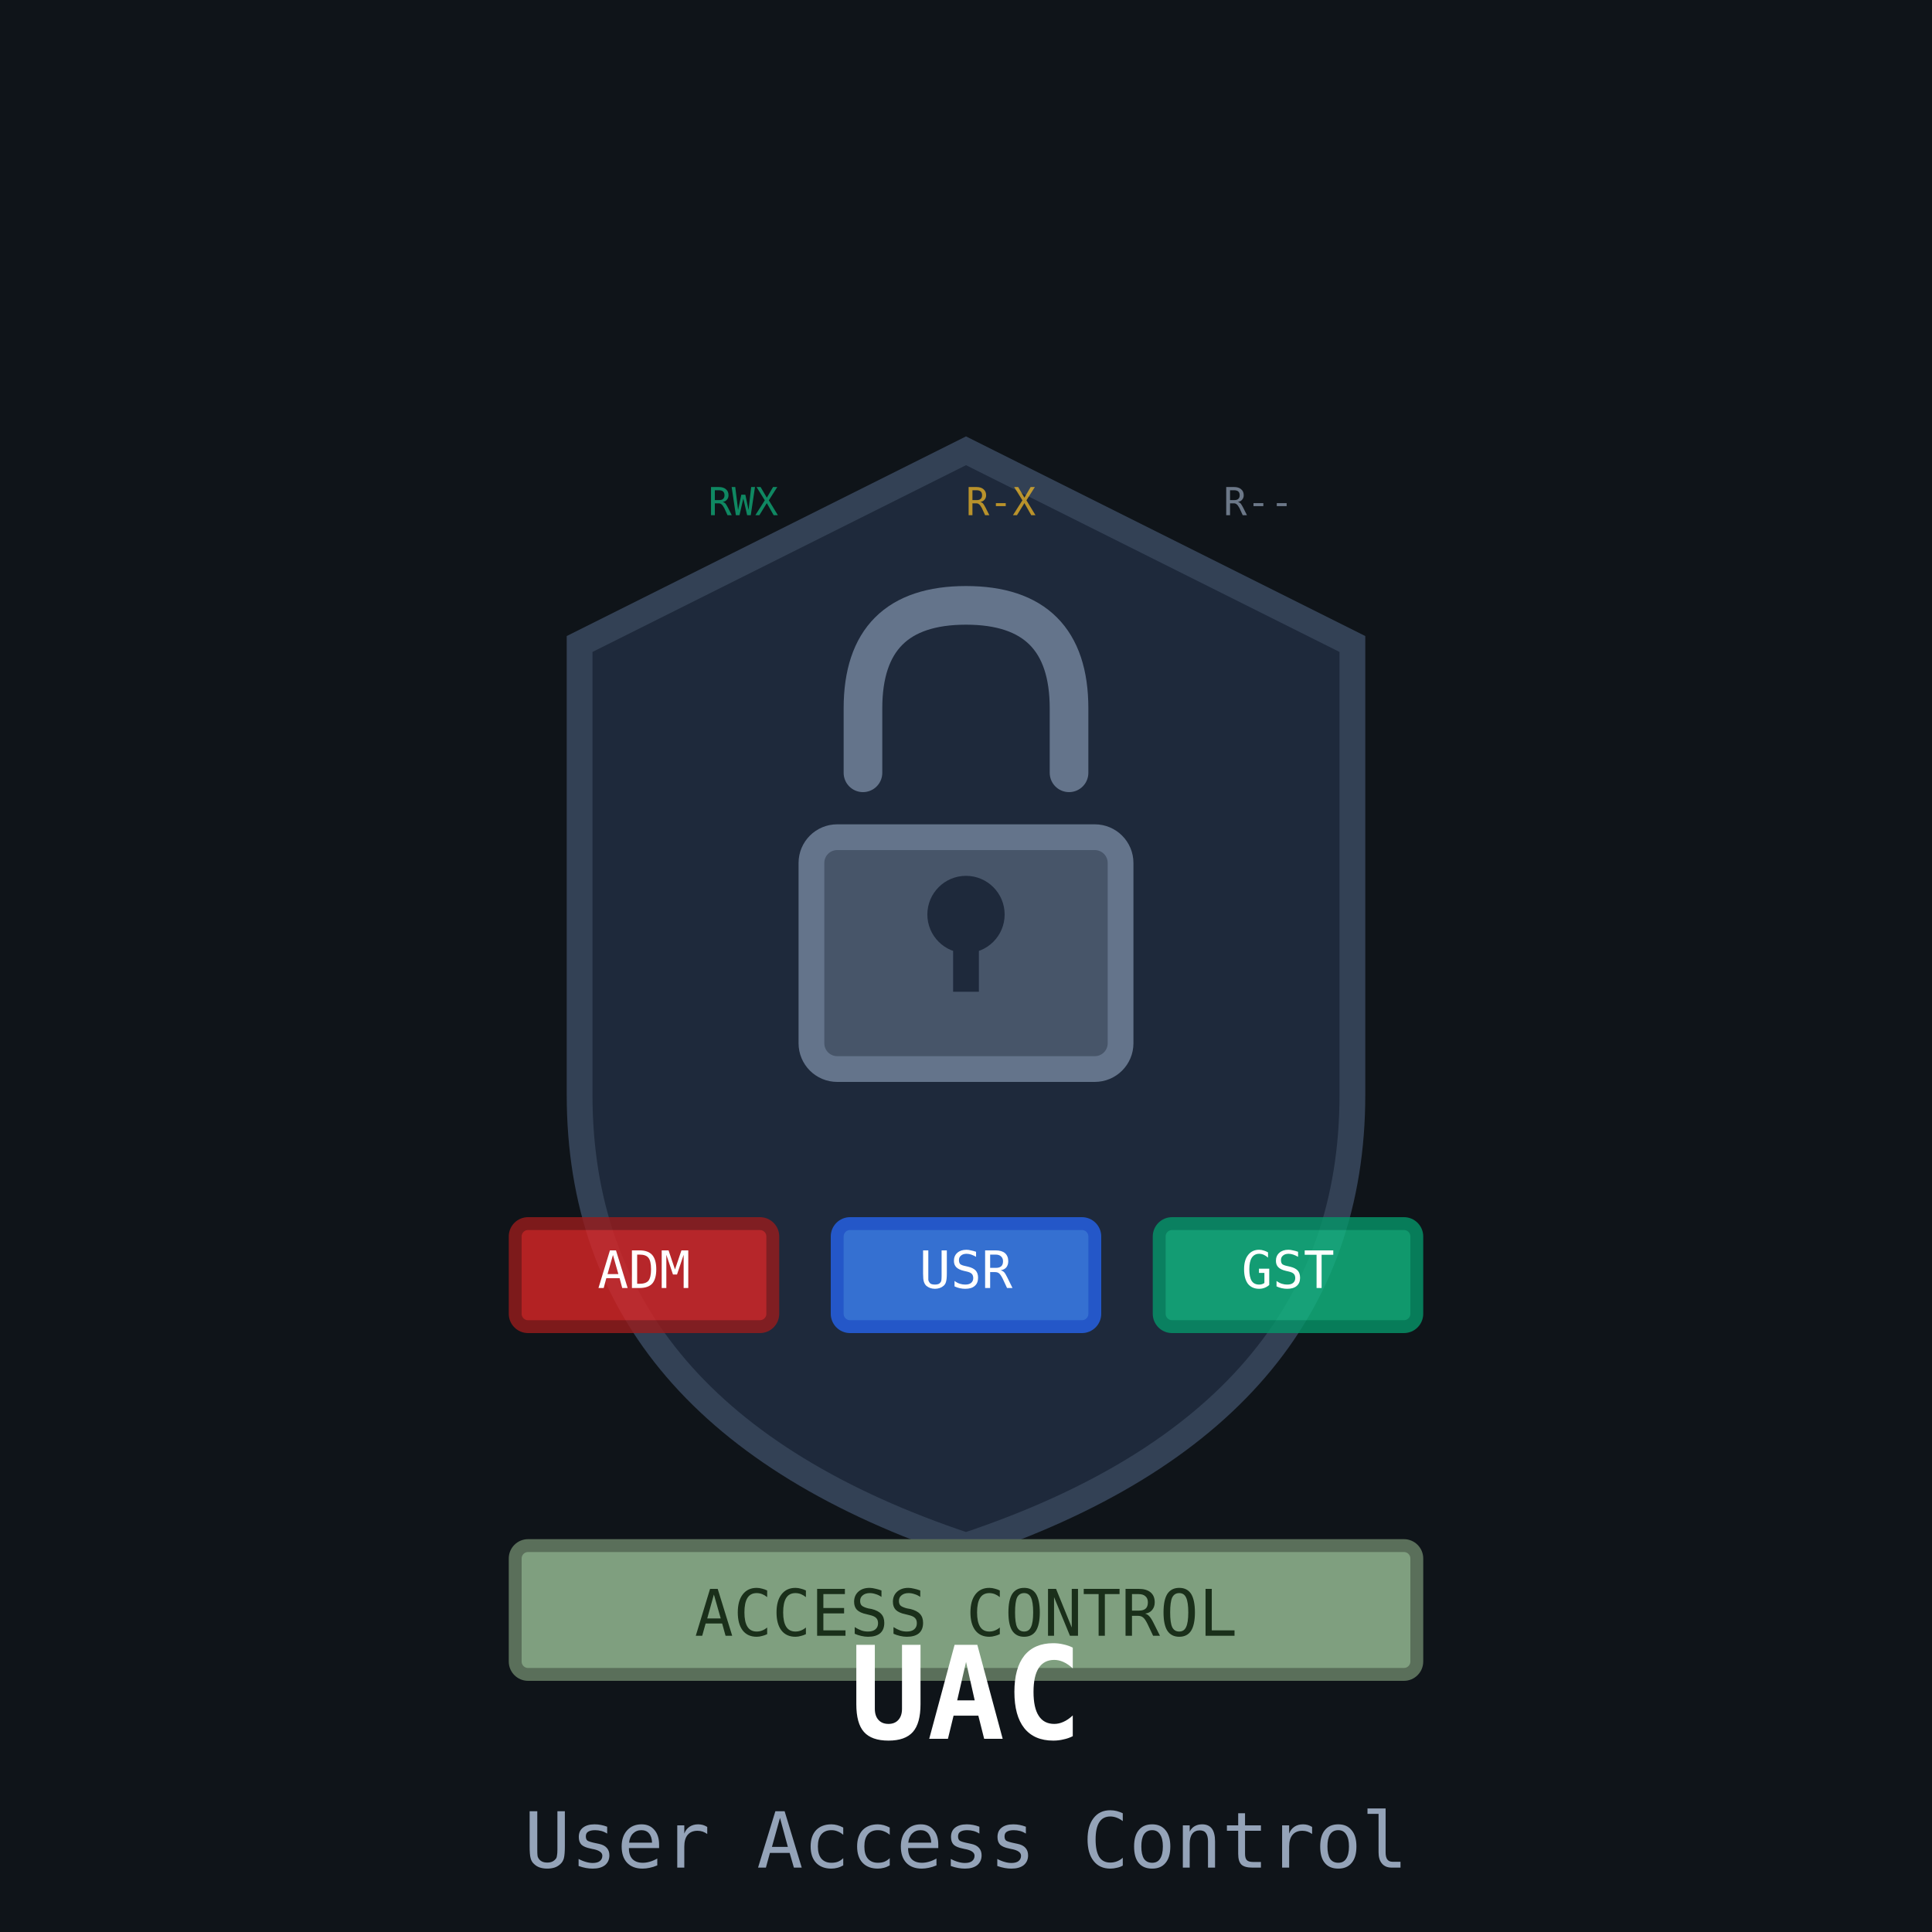
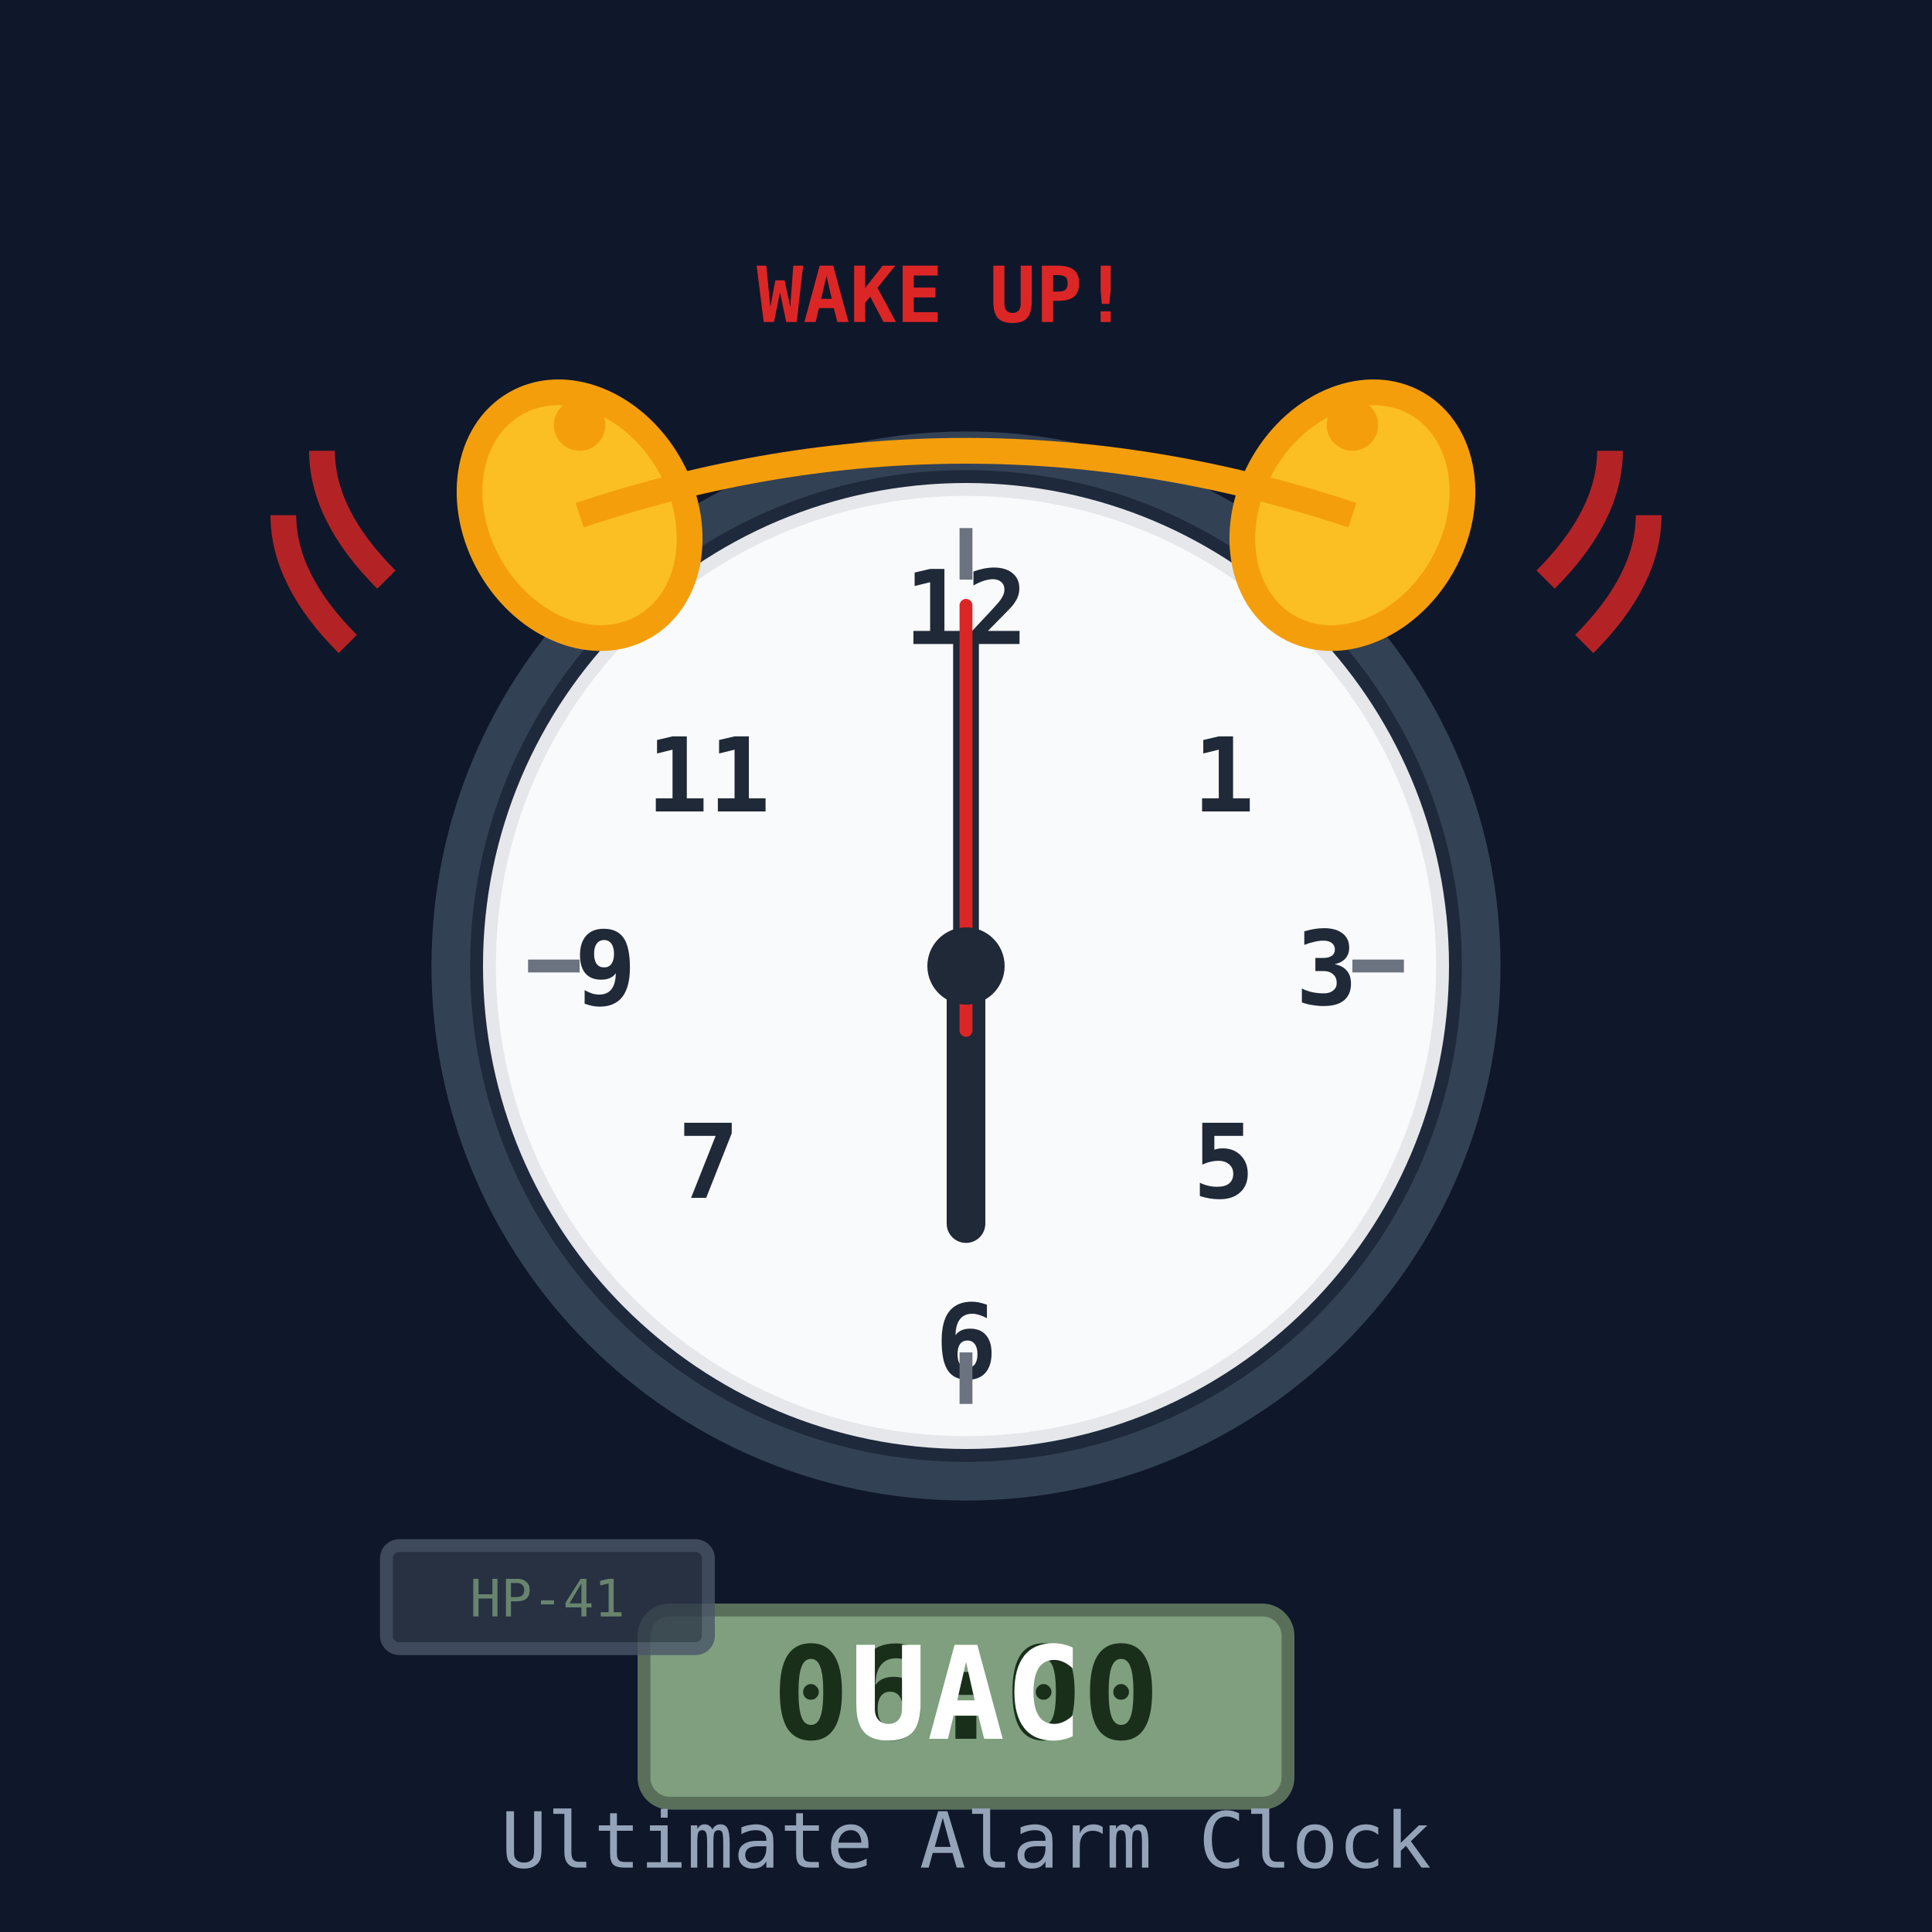
<svg xmlns="http://www.w3.org/2000/svg" width="150" height="150" viewBox="0 0 150 150">
-   <rect x="0" y="0" width="150" height="150" fill="#0f1419" />
+   <rect x="0" y="0" width="150" height="150" fill="#0f172a" />
  <g transform="translate(75, 75)">
-     <path d="M 0,-40 L -30,-25 L -30,10 Q -30,35 0,45 Q 30,35 30,10 L 30,-25 Z" fill="#1e293b" stroke="#334155" stroke-width="2" />
-     <g transform="translate(0, -10)">
-       <rect x="-12" y="0" width="24" height="18" fill="#475569" stroke="#64748b" stroke-width="2" rx="2" />
-       <path d="M -8,-5 L -8,-10 Q -8,-18 0,-18 Q 8,-18 8,-10 L 8,-5" fill="none" stroke="#64748b" stroke-width="3" stroke-linecap="round" />
-       <circle cx="0" cy="6" r="3" fill="#1e293b" />
-       <rect x="-1" y="6" width="2" height="6" fill="#1e293b" />
-       <circle cx="0" cy="6" r="3" fill="#10b981" opacity="0">
-         <animate attributeName="opacity" values="0;0.8;0" dur="3s" repeatCount="indefinite" />
-       </circle>
+     <circle cx="0" cy="0" r="40" fill="#1e293b" stroke="#334155" stroke-width="3" />
+     <circle cx="0" cy="0" r="37" fill="#f9fafb" stroke="#e5e7eb" stroke-width="1" />
+     <g font-family="monospace" font-size="8" fill="#1f2937" font-weight="bold">
+       <text x="0" y="-25" text-anchor="middle">12</text>
+       <text x="20" y="-12" text-anchor="middle">1</text>
+       <text x="28" y="3" text-anchor="middle">3</text>
+       <text x="20" y="18" text-anchor="middle">5</text>
+       <text x="0" y="32" text-anchor="middle">6</text>
+       <text x="-20" y="18" text-anchor="middle">7</text>
+       <text x="-28" y="3" text-anchor="middle">9</text>
+       <text x="-20" y="-12" text-anchor="middle">11</text>
    </g>
-     <g transform="translate(0, 20)">
-       <rect x="-35" y="0" width="20" height="8" fill="#dc2626" stroke="#991b1b" stroke-width="1" rx="1" opacity="0.8">
-         <animate attributeName="opacity" values="0.3;0.8;0.3" dur="2s" repeatCount="indefinite" />
-       </rect>
-       <text x="-25" y="5" font-family="monospace" font-size="4" fill="#fff" text-anchor="middle">ADM</text>
-       <rect x="-10" y="0" width="20" height="8" fill="#3b82f6" stroke="#2563eb" stroke-width="1" rx="1" opacity="0.8">
-         <animate attributeName="opacity" values="0.3;0.8;0.3" dur="2s" begin="0.5s" repeatCount="indefinite" />
-       </rect>
-       <text x="0" y="5" font-family="monospace" font-size="4" fill="#fff" text-anchor="middle">USR</text>
-       <rect x="15" y="0" width="20" height="8" fill="#10b981" stroke="#059669" stroke-width="1" rx="1" opacity="0.8">
-         <animate attributeName="opacity" values="0.3;0.8;0.3" dur="2s" begin="1s" repeatCount="indefinite" />
-       </rect>
-       <text x="25" y="5" font-family="monospace" font-size="4" fill="#fff" text-anchor="middle">GST</text>
+     <g stroke="#6b7280" stroke-width="1">
+       <line x1="0" y1="-30" x2="0" y2="-34" />
+       <line x1="30" y1="0" x2="34" y2="0" />
+       <line x1="0" y1="30" x2="0" y2="34" />
+       <line x1="-30" y1="0" x2="-34" y2="0" />
    </g>
-     <g transform="translate(0, -35)" opacity="0.7">
-       <text x="-20" y="0" font-family="monospace" font-size="3" fill="#10b981">RWX</text>
-       <text x="0" y="0" font-family="monospace" font-size="3" fill="#fbbf24">R-X</text>
-       <text x="20" y="0" font-family="monospace" font-size="3" fill="#94a3b8">R--</text>
+     <line x1="0" y1="0" x2="0" y2="20" stroke="#1f2937" stroke-width="3" stroke-linecap="round" />
+     <line x1="0" y1="0" x2="0" y2="-25" stroke="#1f2937" stroke-width="2" stroke-linecap="round">
+       <animateTransform attributeName="transform" type="rotate" values="0;360" dur="60s" repeatCount="indefinite" />
+     </line>
+     <line x1="0" y1="5" x2="0" y2="-28" stroke="#dc2626" stroke-width="1" stroke-linecap="round">
+       <animateTransform attributeName="transform" type="rotate" values="0;360" dur="2s" repeatCount="indefinite" />
+     </line>
+     <circle cx="0" cy="0" r="3" fill="#1f2937" />
+     <g>
+       <ellipse cx="-30" cy="-35" rx="8" ry="10" fill="#fbbf24" stroke="#f59e0b" stroke-width="2" transform="rotate(-30 -30 -35)">
+         <animate attributeName="transform" type="rotate" values="-30 -30 -35;-20 -30 -35;-30 -30 -35" dur="0.2s" repeatCount="indefinite" />
+       </ellipse>
+       <circle cx="-30" cy="-42" r="2" fill="#f59e0b" />
+       <ellipse cx="30" cy="-35" rx="8" ry="10" fill="#fbbf24" stroke="#f59e0b" stroke-width="2" transform="rotate(30 30 -35)">
+         <animate attributeName="transform" type="rotate" values="30 30 -35;20 30 -35;30 30 -35" dur="0.2s" repeatCount="indefinite" />
+       </ellipse>
+       <circle cx="30" cy="-42" r="2" fill="#f59e0b" />
+       <path d="M -30 -35 Q 0 -45 30 -35" stroke="#f59e0b" stroke-width="2" fill="none" />
    </g>
-     <g transform="translate(0, 45)">
-       <rect x="-35" y="0" width="70" height="10" fill="#7f9f7f" stroke="#5a6f5a" stroke-width="1" rx="1" />
-       <text x="0" y="7" font-family="monospace" font-size="5" fill="#1a2f1a" text-anchor="middle">ACCESS CONTROL</text>
+     <g stroke="#dc2626" stroke-width="2" fill="none" opacity="0.8">
+       <path d="M -45 -30 Q -50 -35 -50 -40">
+         <animate attributeName="opacity" values="0;0.8;0" dur="1s" repeatCount="indefinite" />
+       </path>
+       <path d="M 45 -30 Q 50 -35 50 -40">
+         <animate attributeName="opacity" values="0;0.8;0" dur="1s" begin="0.5s" repeatCount="indefinite" />
+       </path>
+       <path d="M -48 -25 Q -53 -30 -53 -35">
+         <animate attributeName="opacity" values="0;0.8;0" dur="1s" begin="0.25s" repeatCount="indefinite" />
+       </path>
+       <path d="M 48 -25 Q 53 -30 53 -35">
+         <animate attributeName="opacity" values="0;0.8;0" dur="1s" begin="0.75s" repeatCount="indefinite" />
+       </path>
+     </g>
+     <g transform="translate(0, 50)">
+       <rect x="-25" y="0" width="50" height="15" fill="#7f9f7f" stroke="#5a6f5a" stroke-width="1" rx="2" />
+       <text x="0" y="10" font-family="monospace" font-size="10" fill="#1a2f1a" text-anchor="middle" font-weight="bold">06:00</text>
+     </g>
+     <text x="0" y="-50" font-family="monospace" font-size="6" fill="#dc2626" text-anchor="middle" font-weight="bold">
+       WAKE UP!
+       <animate attributeName="opacity" values="0;1;0" dur="1s" repeatCount="indefinite" />
+     </text>
+     <g transform="translate(-45, 45)" opacity="0.8">
+       <rect x="0" y="0" width="25" height="8" fill="#2d3748" stroke="#4a5568" stroke-width="1" rx="1" />
+       <text x="12.5" y="5.5" font-family="monospace" font-size="4" fill="#7f9f7f" text-anchor="middle">HP-41</text>
    </g>
  </g>
  <text x="75" y="135" font-family="monospace" font-size="10" fill="#fff" text-anchor="middle" font-weight="bold">UAC</text>
-   <text x="75" y="145" font-family="monospace" font-size="6" fill="#94a3b8" text-anchor="middle">User Access Control</text>
+   <text x="75" y="145" font-family="monospace" font-size="6" fill="#94a3b8" text-anchor="middle">Ultimate Alarm Clock</text>
</svg>
